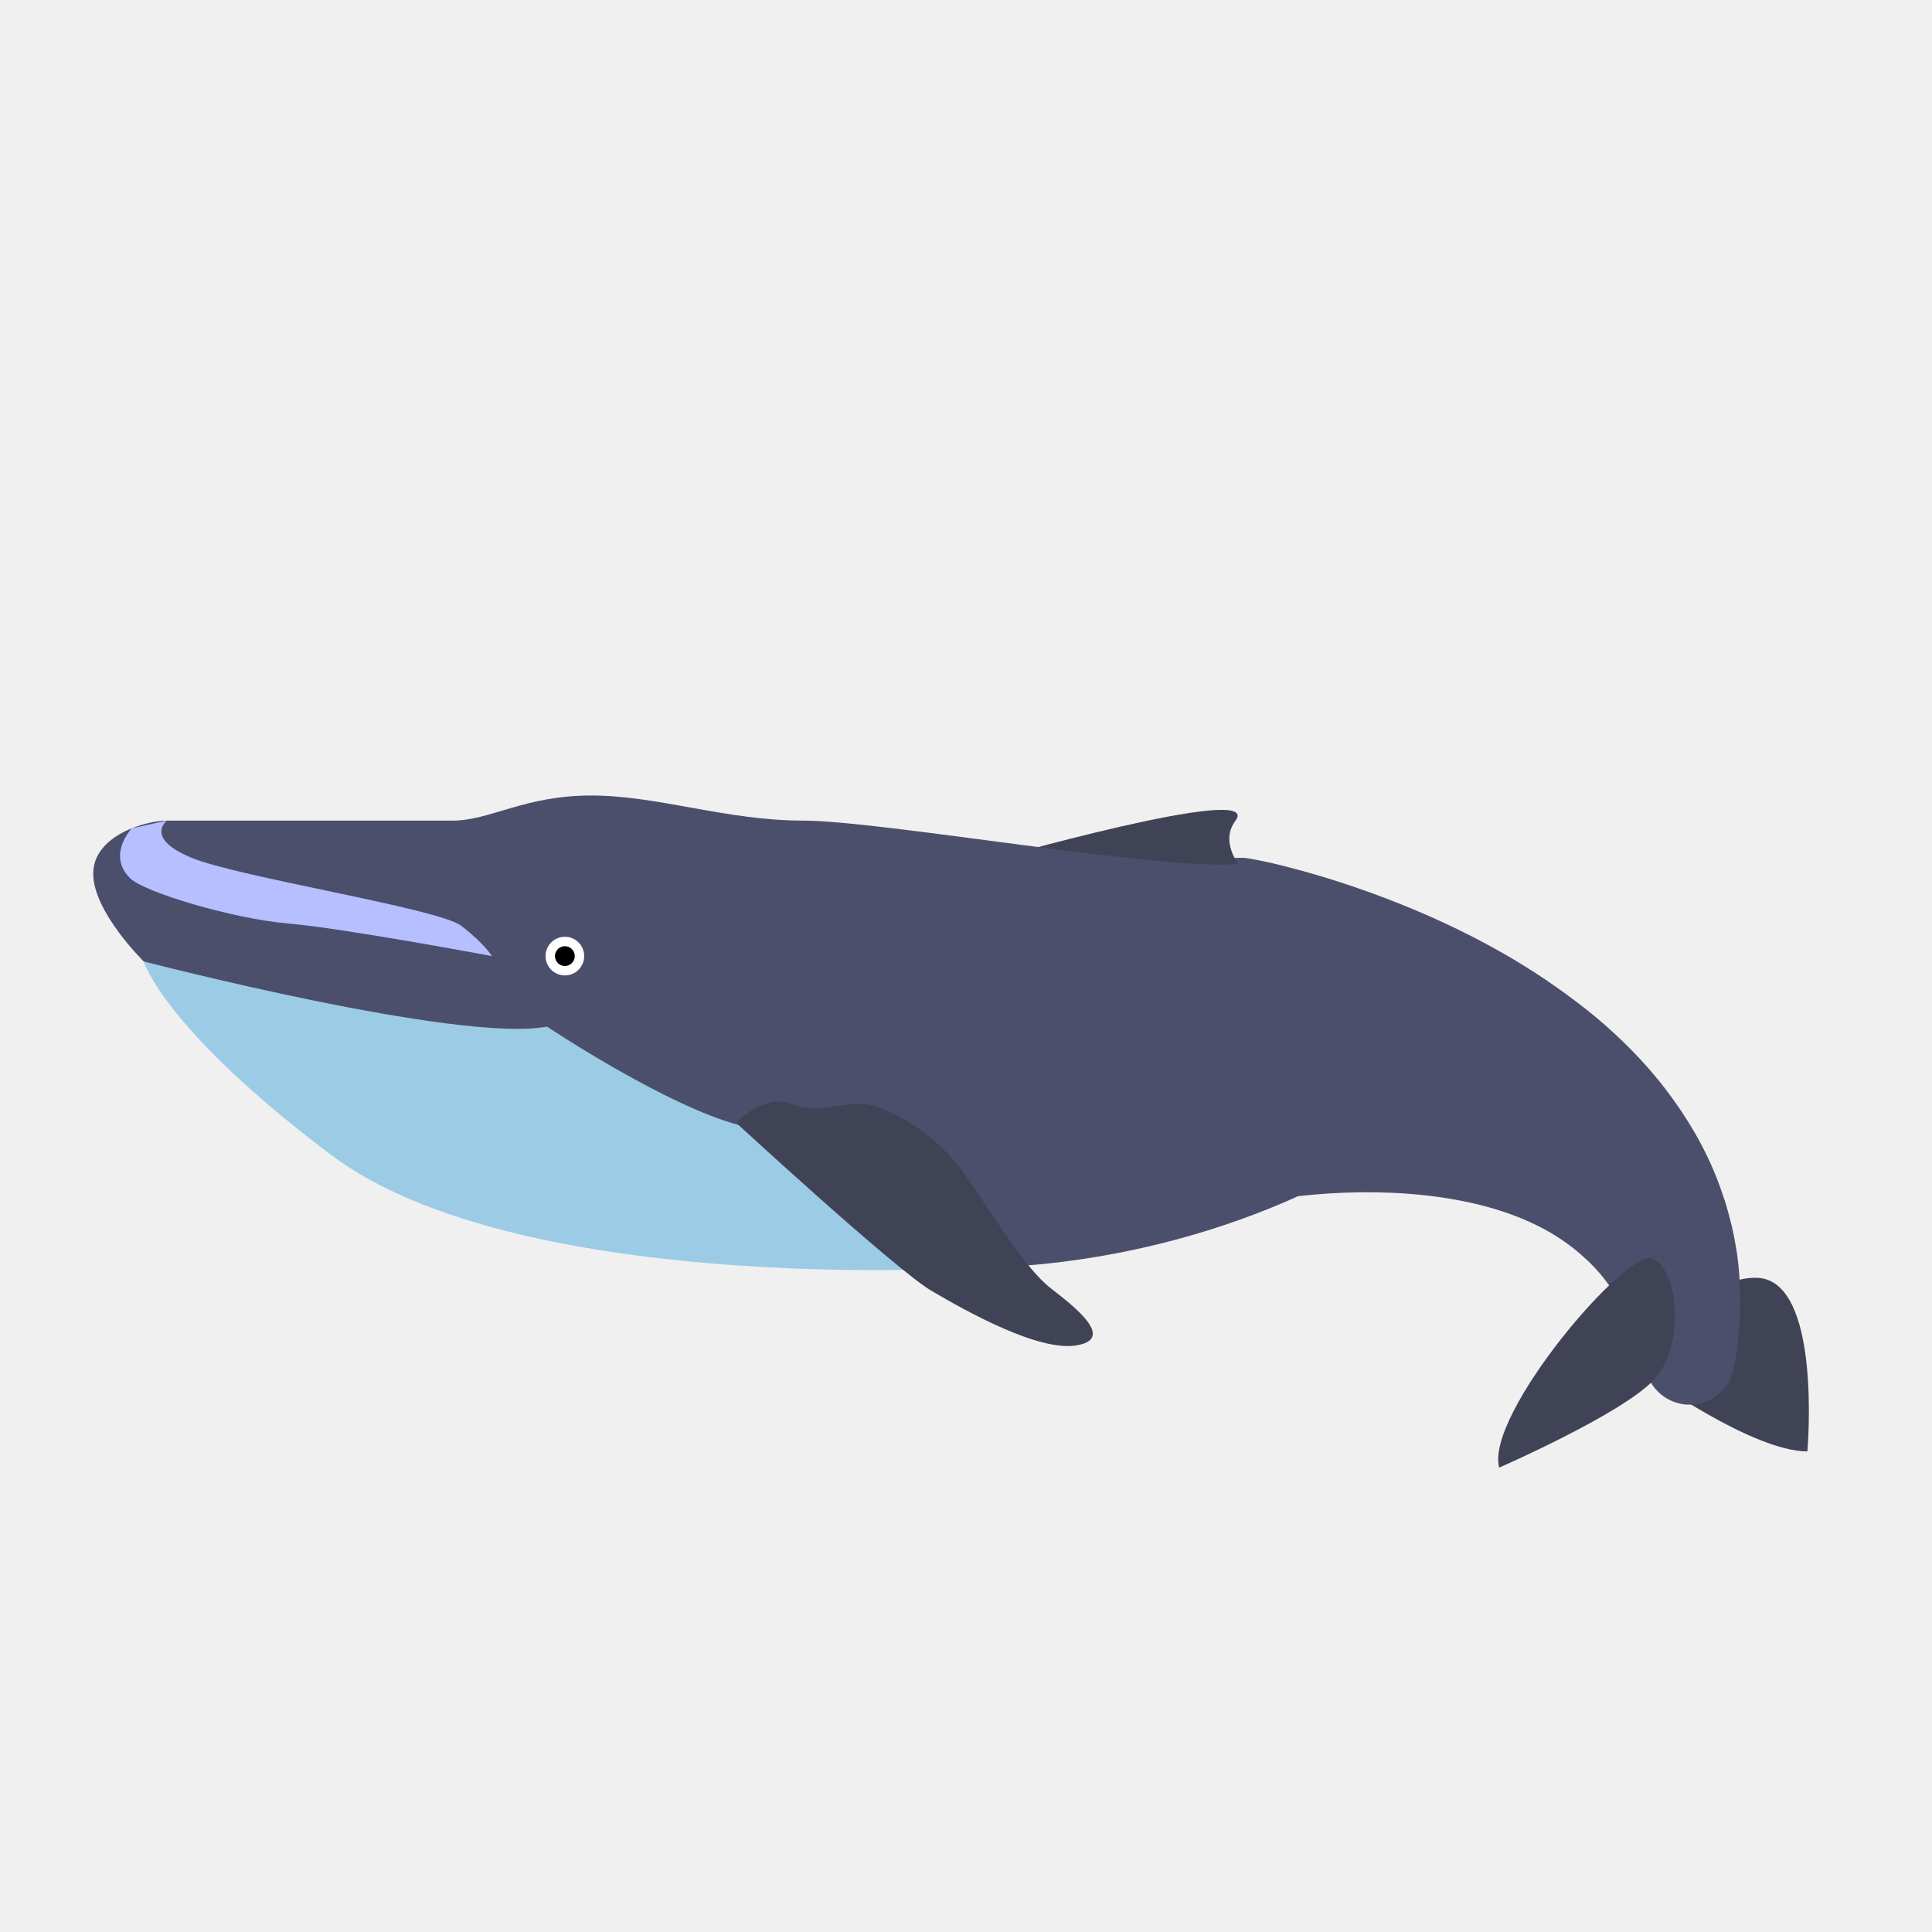
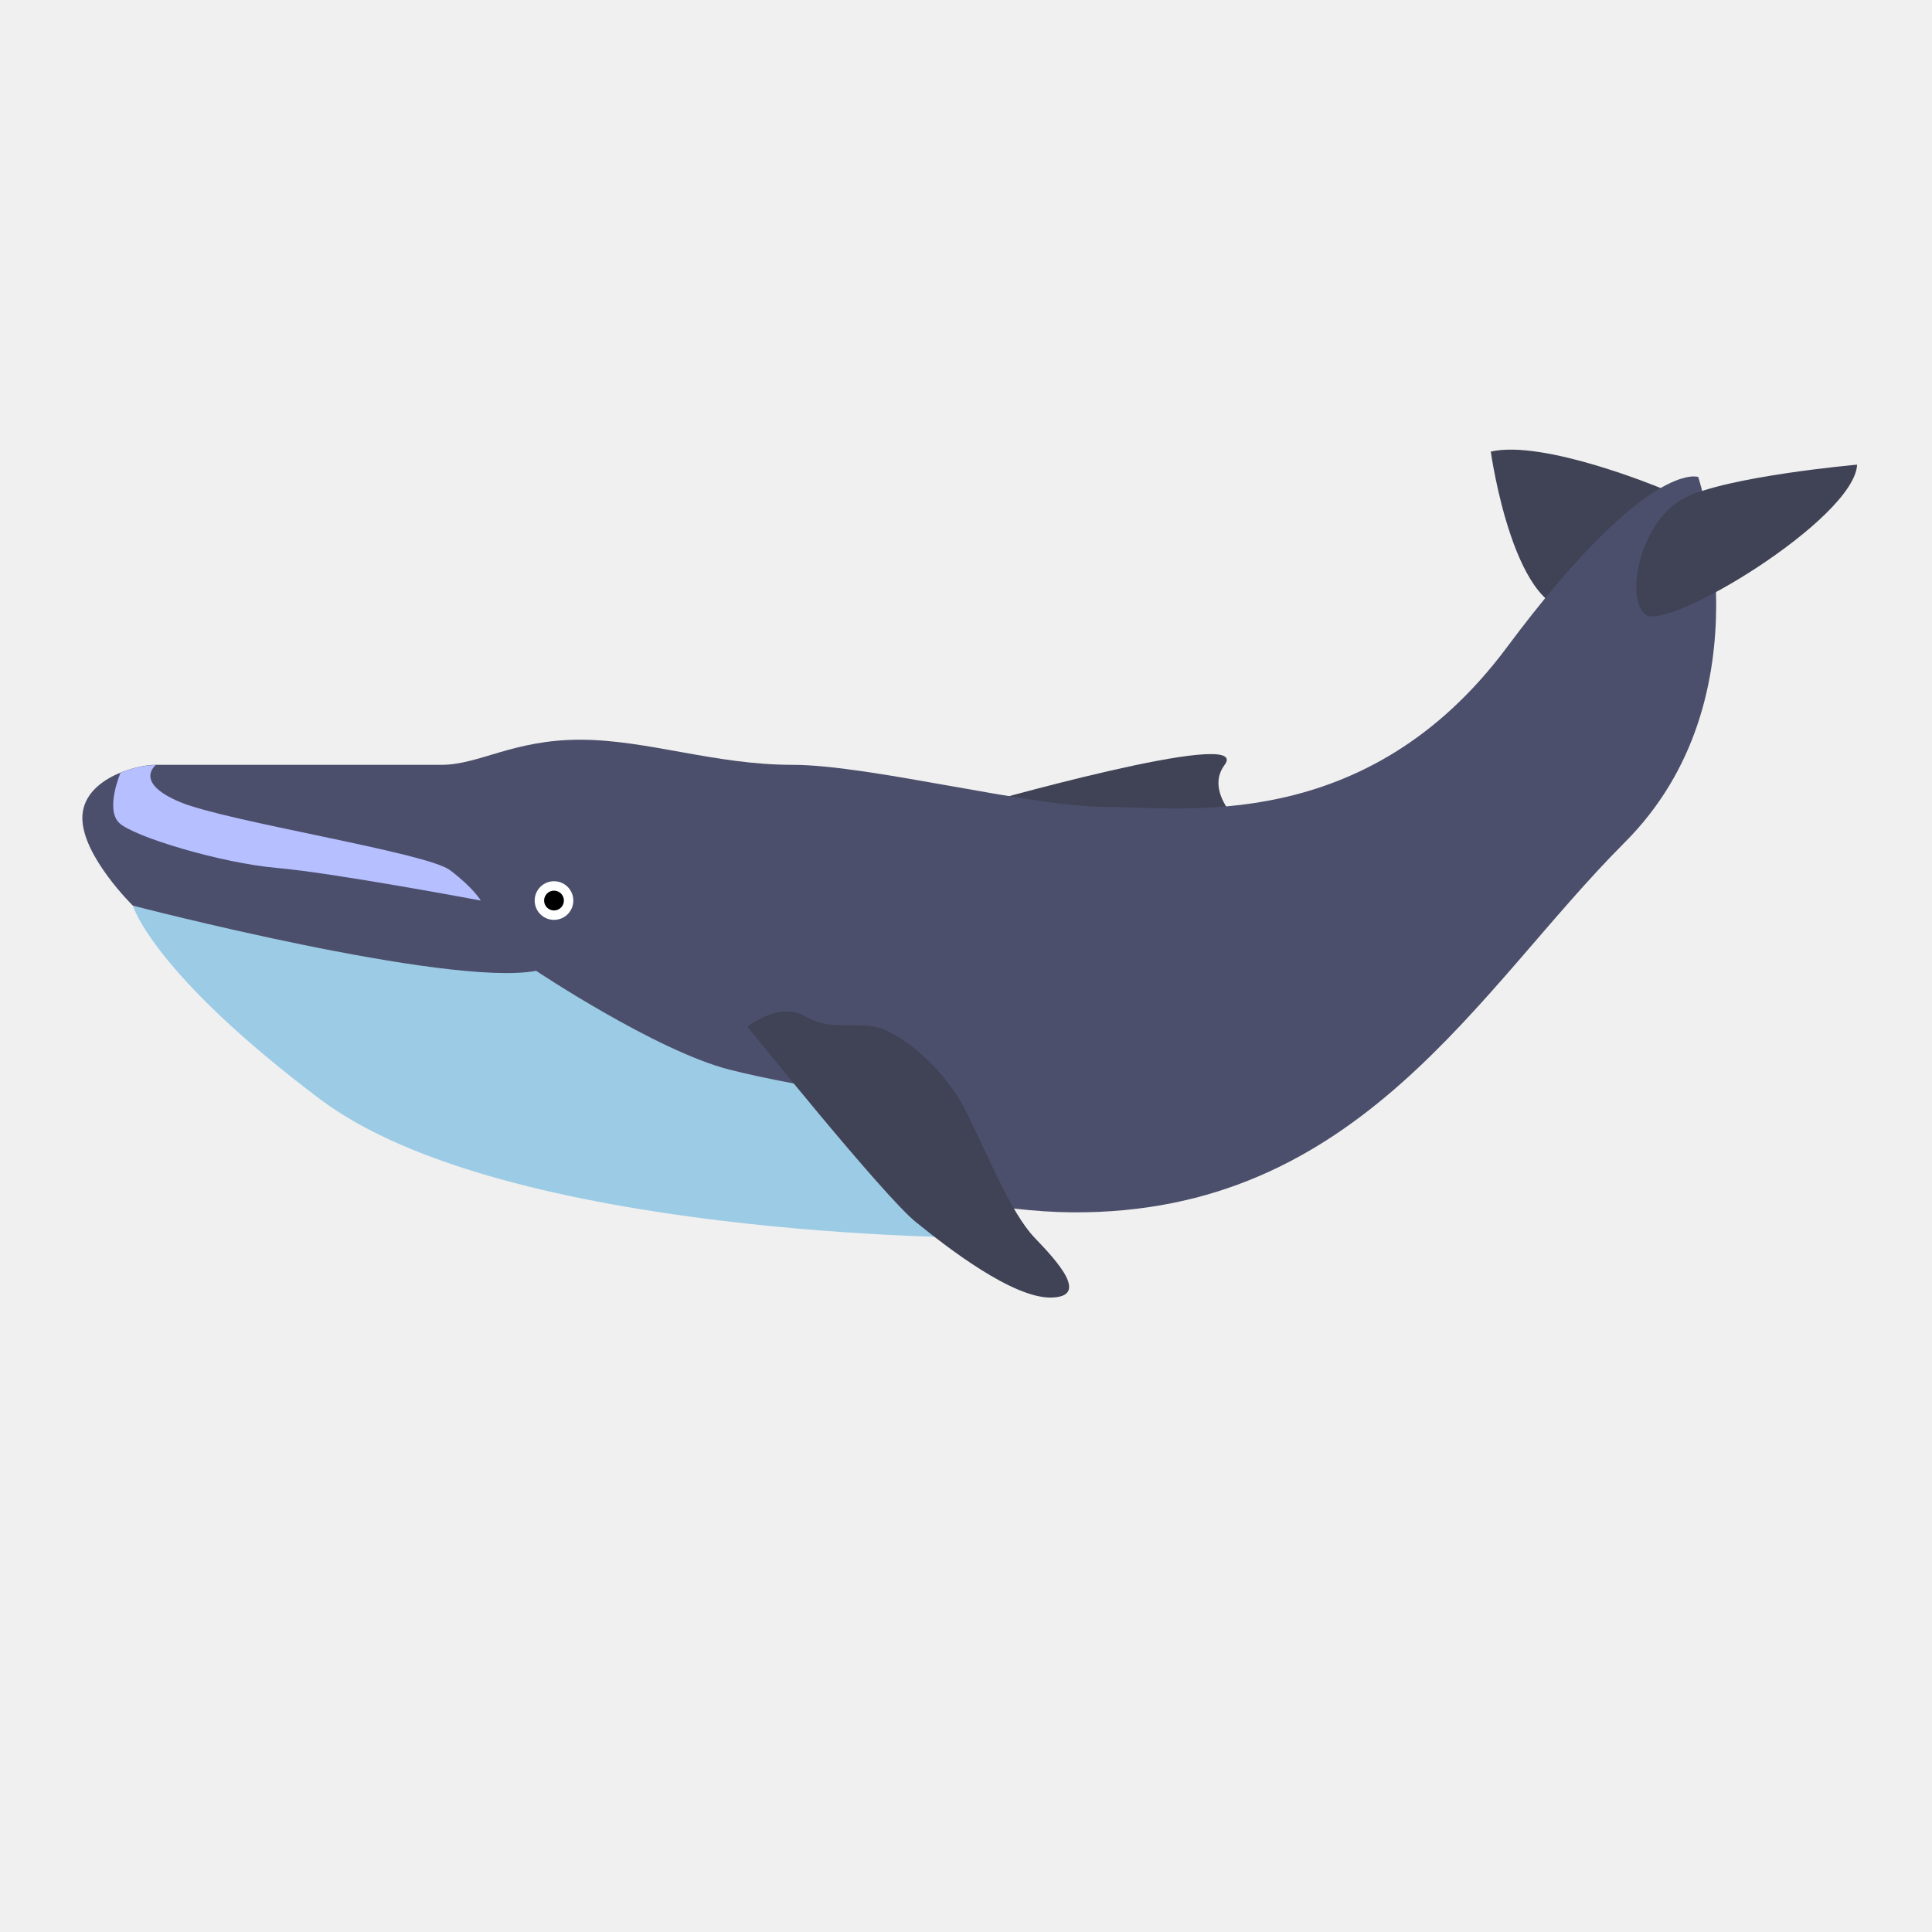
<svg xmlns="http://www.w3.org/2000/svg" version="1.1" id="Ebene_1" x="0px" y="0px" viewBox="0 0 800 800" style="enable-background:new 0 0 800 800;" xml:space="preserve">
  <style type="text/css">
	.st0{fill:#404355;}
	.st1{fill:#4C4F6C;}
	.st2{fill:#9CCBE5;}
	.st3{fill:#FFFFFF;}
	.st4{fill:#B6BFFF;}
</style>
-   <path class="st0" d="M748.4,601c0,0,6.3-71.6-21.2-71.9c-27.5-0.3-44.2,41.2-44.2,41.2S725.7,601,748.4,601z" />
-   <g>
-     <path class="st1" d="M514.5,355.2l0.5,0l0.3,0l0.5,0.1l0.9,0.1l1.6,0.3l2.8,0.5c1.8,0.4,3.5,0.7,5.2,1.1c3.4,0.8,6.7,1.6,9.9,2.5   c6.5,1.7,12.8,3.6,19,5.6c12.5,4.1,24.7,8.7,36.7,14c12,5.3,23.8,11.3,35.4,18.2c11.5,6.9,22.7,14.7,33.4,23.5   c10.6,8.9,20.6,18.9,29.2,30.2c8.6,11.3,16,23.7,21.1,36.9c1.3,3.3,2.4,6.6,3.5,9.9c1,3.4,1.9,6.7,2.7,10c1.5,6.7,2.6,13.4,3,20   c0.3,3.3,0.3,6.6,0.4,9.8c-0.1,3.3,0,6.5-0.3,9.7c-0.3,6.4-1.3,12.6-2.3,18.6c-1.7,10.1-11.3,16.9-21.5,15.2   c-7.4-1.3-13.1-6.8-14.9-13.7l-0.4-1.6c-1.2-4.7-2.5-9.3-4.2-13.6c-0.4-1.1-0.8-2.2-1.3-3.2l-1.3-3.1c-1-2-1.9-4-3-5.9   c-2.1-3.8-4.5-7.4-7-10.6c-1.2-1.6-2.6-3.2-4-4.7c-1.4-1.5-2.8-2.9-4.3-4.2c-11.7-10.8-26-17.3-41.8-21.5   c-15.9-4.1-33.3-5.8-51-5.6c-8.9,0.1-17.8,0.7-26.7,1.7c-4.4,0.5-8.8,1.1-13.1,1.9c-2.1,0.4-4.2,0.8-6.2,1.2c-1,0.2-2,0.4-2.8,0.7   c-0.5,0.1-0.9,0.2-1.2,0.4c-0.2,0.1-0.4,0.1-0.5,0.2c0,0-0.1,0.1-0.1,0.1l0,0.1c0,0,0,0,0,0l0.3,0c-40-0.4-72.2-33.2-71.7-73.3   C441.7,386.9,474.5,354.8,514.5,355.2z" />
-   </g>
-   <path class="st0" d="M406.3,357.2c0,0,117.5-33.7,105.3-17.4c-9.5,12.7,10.4,28.1,10.4,28.1L406.3,357.2z" />
-   <path class="st1" d="M69.1,339.8c0,0,102.7,0,118.3,0s29.6-10.4,57.4-10.4s55.7,10.4,87.9,10.4s149.8,21,180.3,17.9  c13.4-1.4,55.3,123.9,23.2,138.2c-40.3,18-88.6,29.2-137.8,29.2c-248.2,0-338.9-127-338.9-127s-20.9-20.5-20.9-36.3  C38.6,345.9,60.4,339.8,69.1,339.8z" />
-   <path class="st2" d="M59.5,398.1c0,0,130.5,33.9,167,27c0,0,49.6,33.1,80,40.9s78.7,17.8,78.7,17.8s16.2,16.2,11,41.4  c0,0-182.8,10.4-259-46.9C67.6,425.9,59.5,398.1,59.5,398.1z" />
-   <path class="st0" d="M304.8,464.9c0,0,66.1,60.9,80.9,69.6c14.8,8.7,44.4,25.2,60,22.6c15.7-2.6,0.9-14.8-10.4-23.5  c-11.3-8.7-24.5-31.3-36.2-47.9s-32.6-28.7-43-28.7s-17.4,4.4-28.7,0C316.2,452.8,304.8,464.9,304.8,464.9z" />
-   <circle class="st3" cx="233.9" cy="395.9" r="8" />
-   <circle cx="233.9" cy="395.9" r="4.1" />
-   <path class="st4" d="M69.1,339.8c0,0-9.4,7.2,10,15.3c19.3,8.1,102.3,21,111.8,28.2c9.6,7.3,12.8,12.6,12.8,12.6  s-61.2-11.5-84.4-13.5s-59.6-13-65.4-18.7c-5.8-5.7-5.6-13.1,0.6-20.7" />
-   <path class="st0" d="M620.8,607.7c0,0,49.7-21.7,63.6-35.9c13.8-14.2,10.6-46.1,0-50.7S614.8,585.9,620.8,607.7z" />
+   <path class="st0" d="M401.8,334.1c0,0,117.5-33.7,105.3-17.4c-9.5,12.7,10.4,28.1,10.4,28.1L401.8,334.1z" />
+   <path class="st0" d="M617.3,187c0,0,9.9,71.1,36.8,65.3s33.8-50.1,33.8-50.1S639.3,181.9,617.3,187z" />
+   <path class="st1" d="M64.5,316.7c0,0,102.7,0,118.3,0s29.6-10.4,57.4-10.4s55.7,10.4,87.9,10.4s98.3,17.4,129.6,17.4  S565.7,346.3,624,268c58.3-78.3,79.2-70.5,79.2-70.5s30,90.9-30.5,151.4S563.1,502.9,443.9,502C324.7,501.2,55,375,55,375  s-20.9-20.5-20.9-36.3C34.1,322.8,55.8,316.7,64.5,316.7z" />
+   <path class="st2" d="M55,375c0,0,130.5,33.9,167,27c0,0,49.6,33.1,80,40.9s92.6,16.5,92.6,16.5s16.2,27.8,10.9,53.1  c0,0-196.6,0-272.9-57.3C63.1,402.9,55,375,55,375z" />
+   <path class="st0" d="M309.5,425.1c0,0,56.3,70.1,69.7,80.9c13.3,10.8,40.1,31.5,56,31.3c15.9-0.3,3.1-14.5-6.8-24.8  c-9.9-10.3-19.5-34.6-28.6-52.7c-9.1-18.1-27.9-33.2-38.3-34.8c-10.3-1.6-17.9,1.7-28.4-4.3C322.5,414.7,309.5,425.1,309.5,425.1z" />
+   <circle class="st3" cx="229.4" cy="372.9" r="8" />
+   <circle cx="229.4" cy="372.9" r="4.1" />
+   <path class="st4" d="M49.9,320c0,0-6.4,15-0.6,20.7c5.8,5.7,42.2,16.7,65.4,18.7s84.4,13.5,84.4,13.5s-3.2-5.4-12.8-12.6  c-9.6-7.3-92.5-20.1-111.8-28.2c-19.3-8.1-10-15.3-10-15.3S57.8,316.6,49.9,320z" />
+   <path class="st0" d="M769,192.4c0,0-54.1,4.8-71.7,13.9c-17.6,9.1-24.7,40.4-16.1,48.1C689.8,262.1,767.8,215,769,192.4z" />
</svg>
